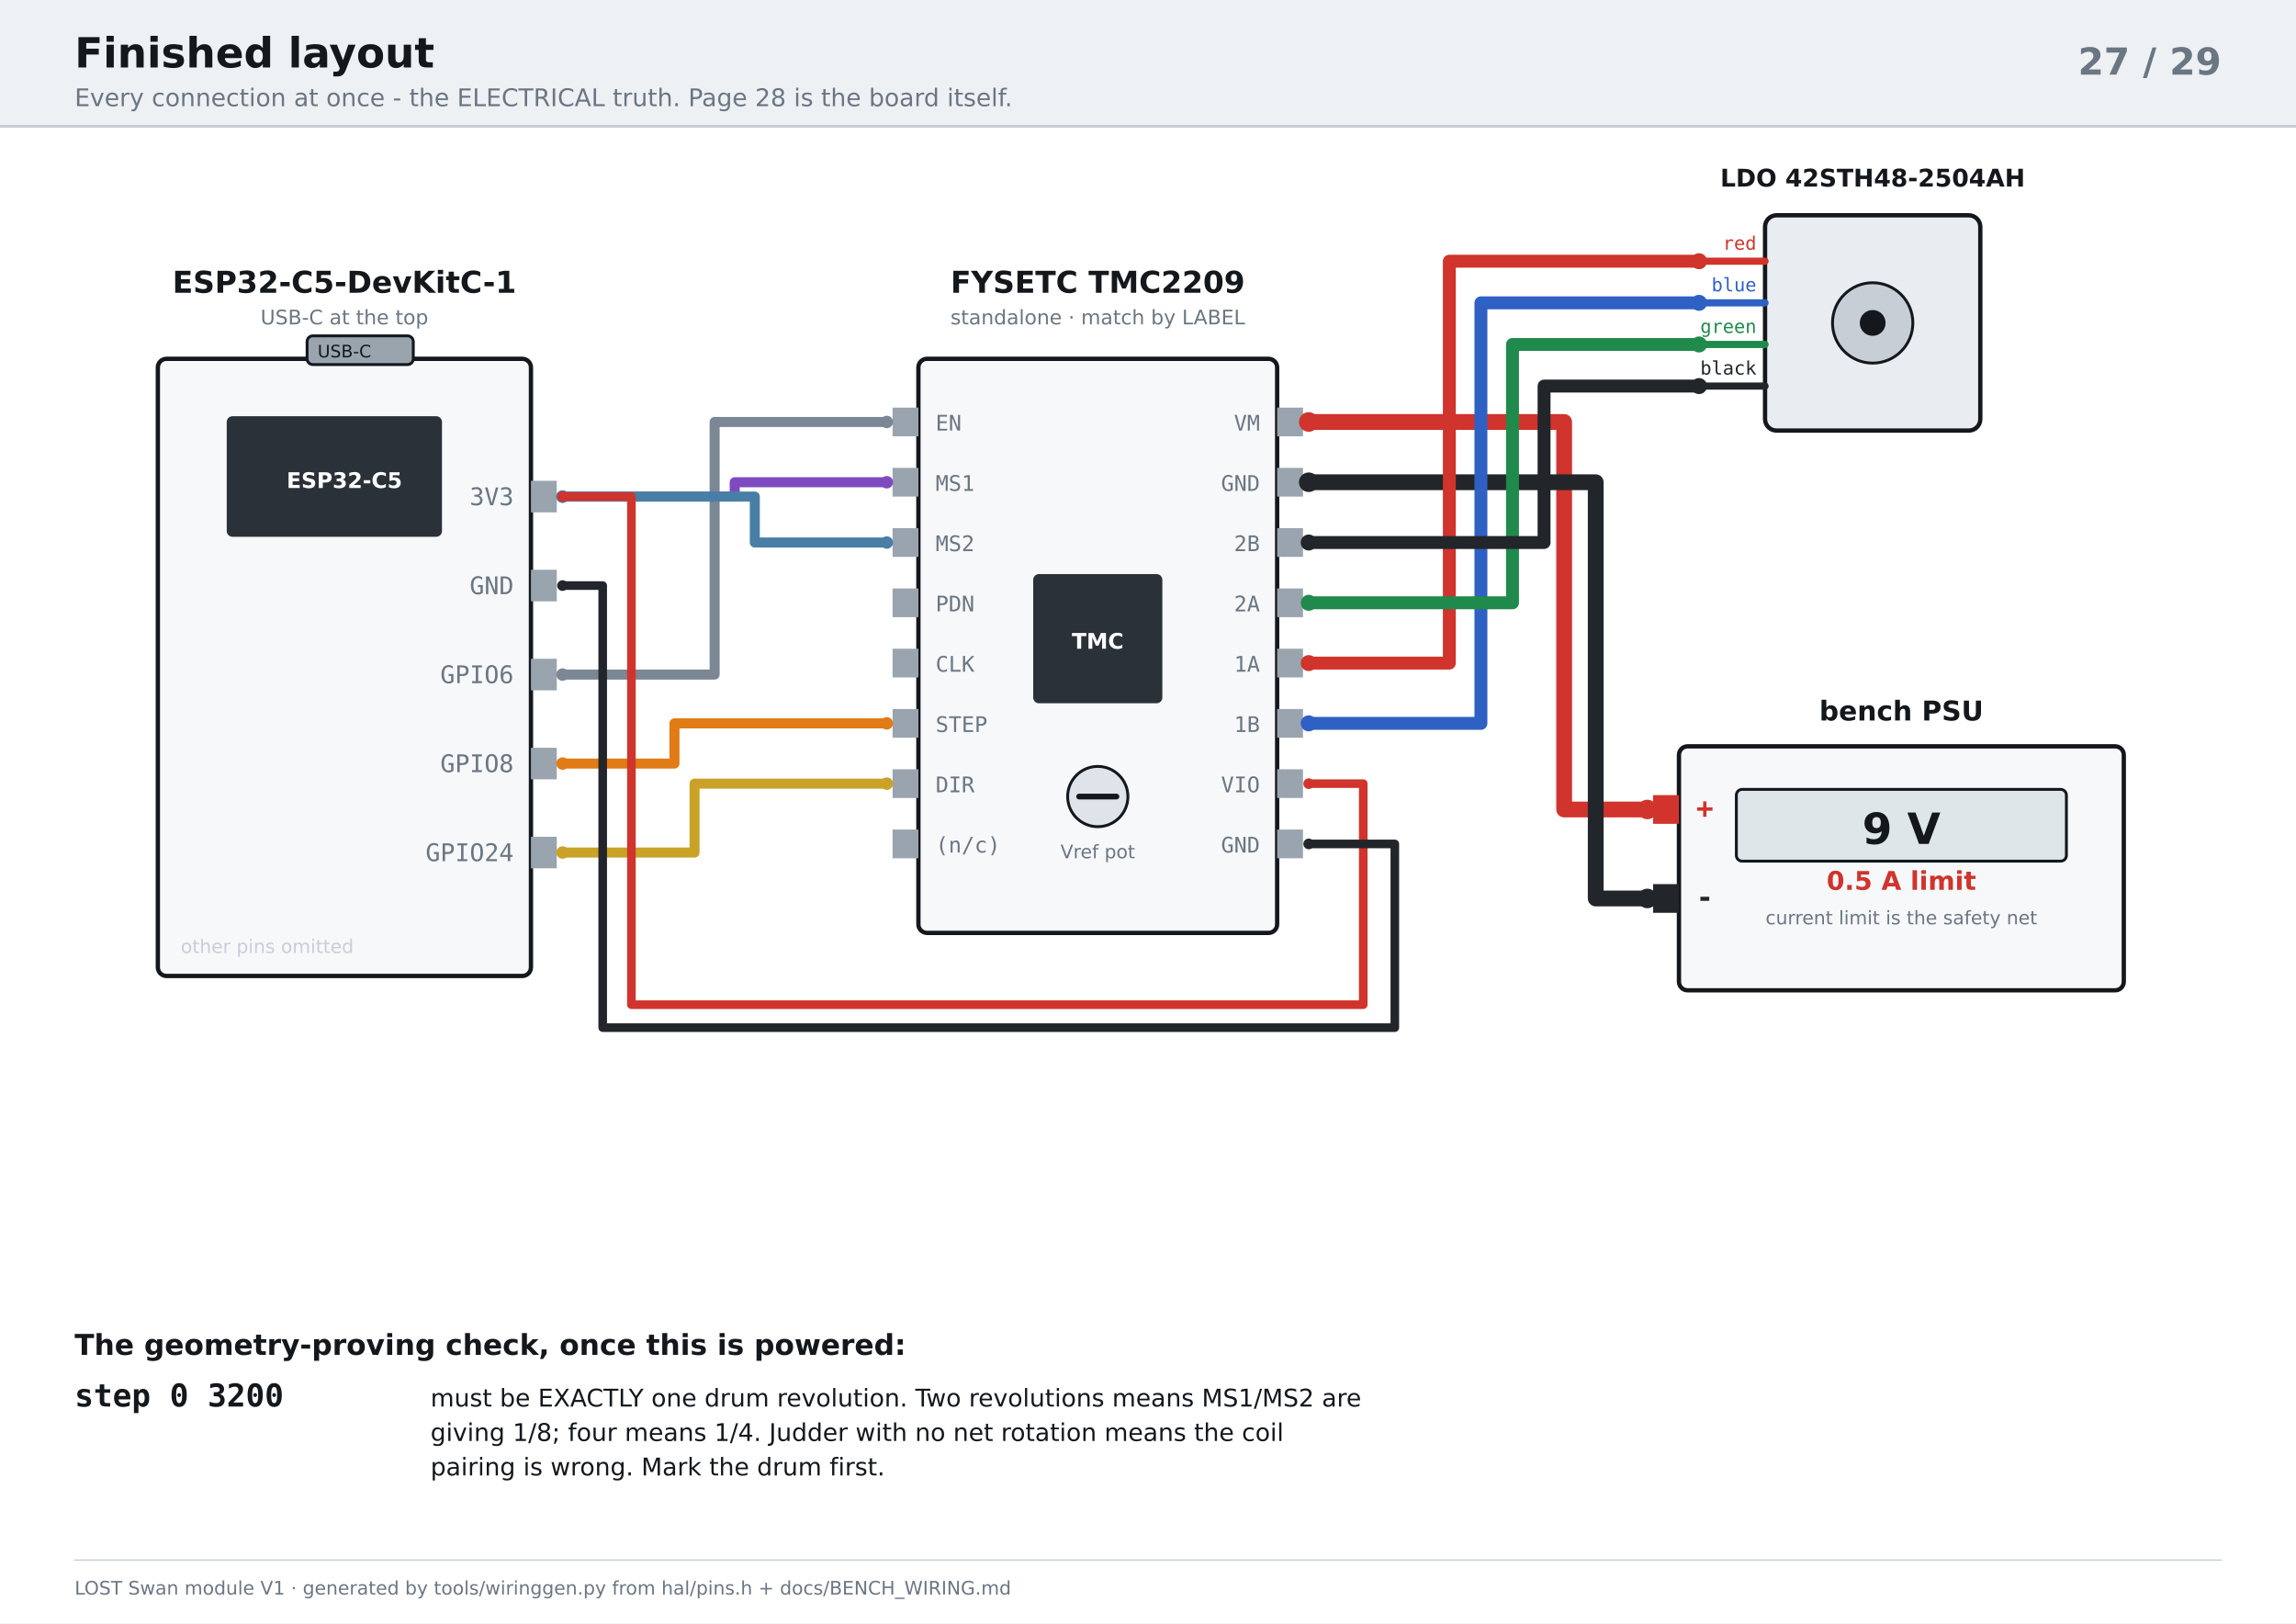
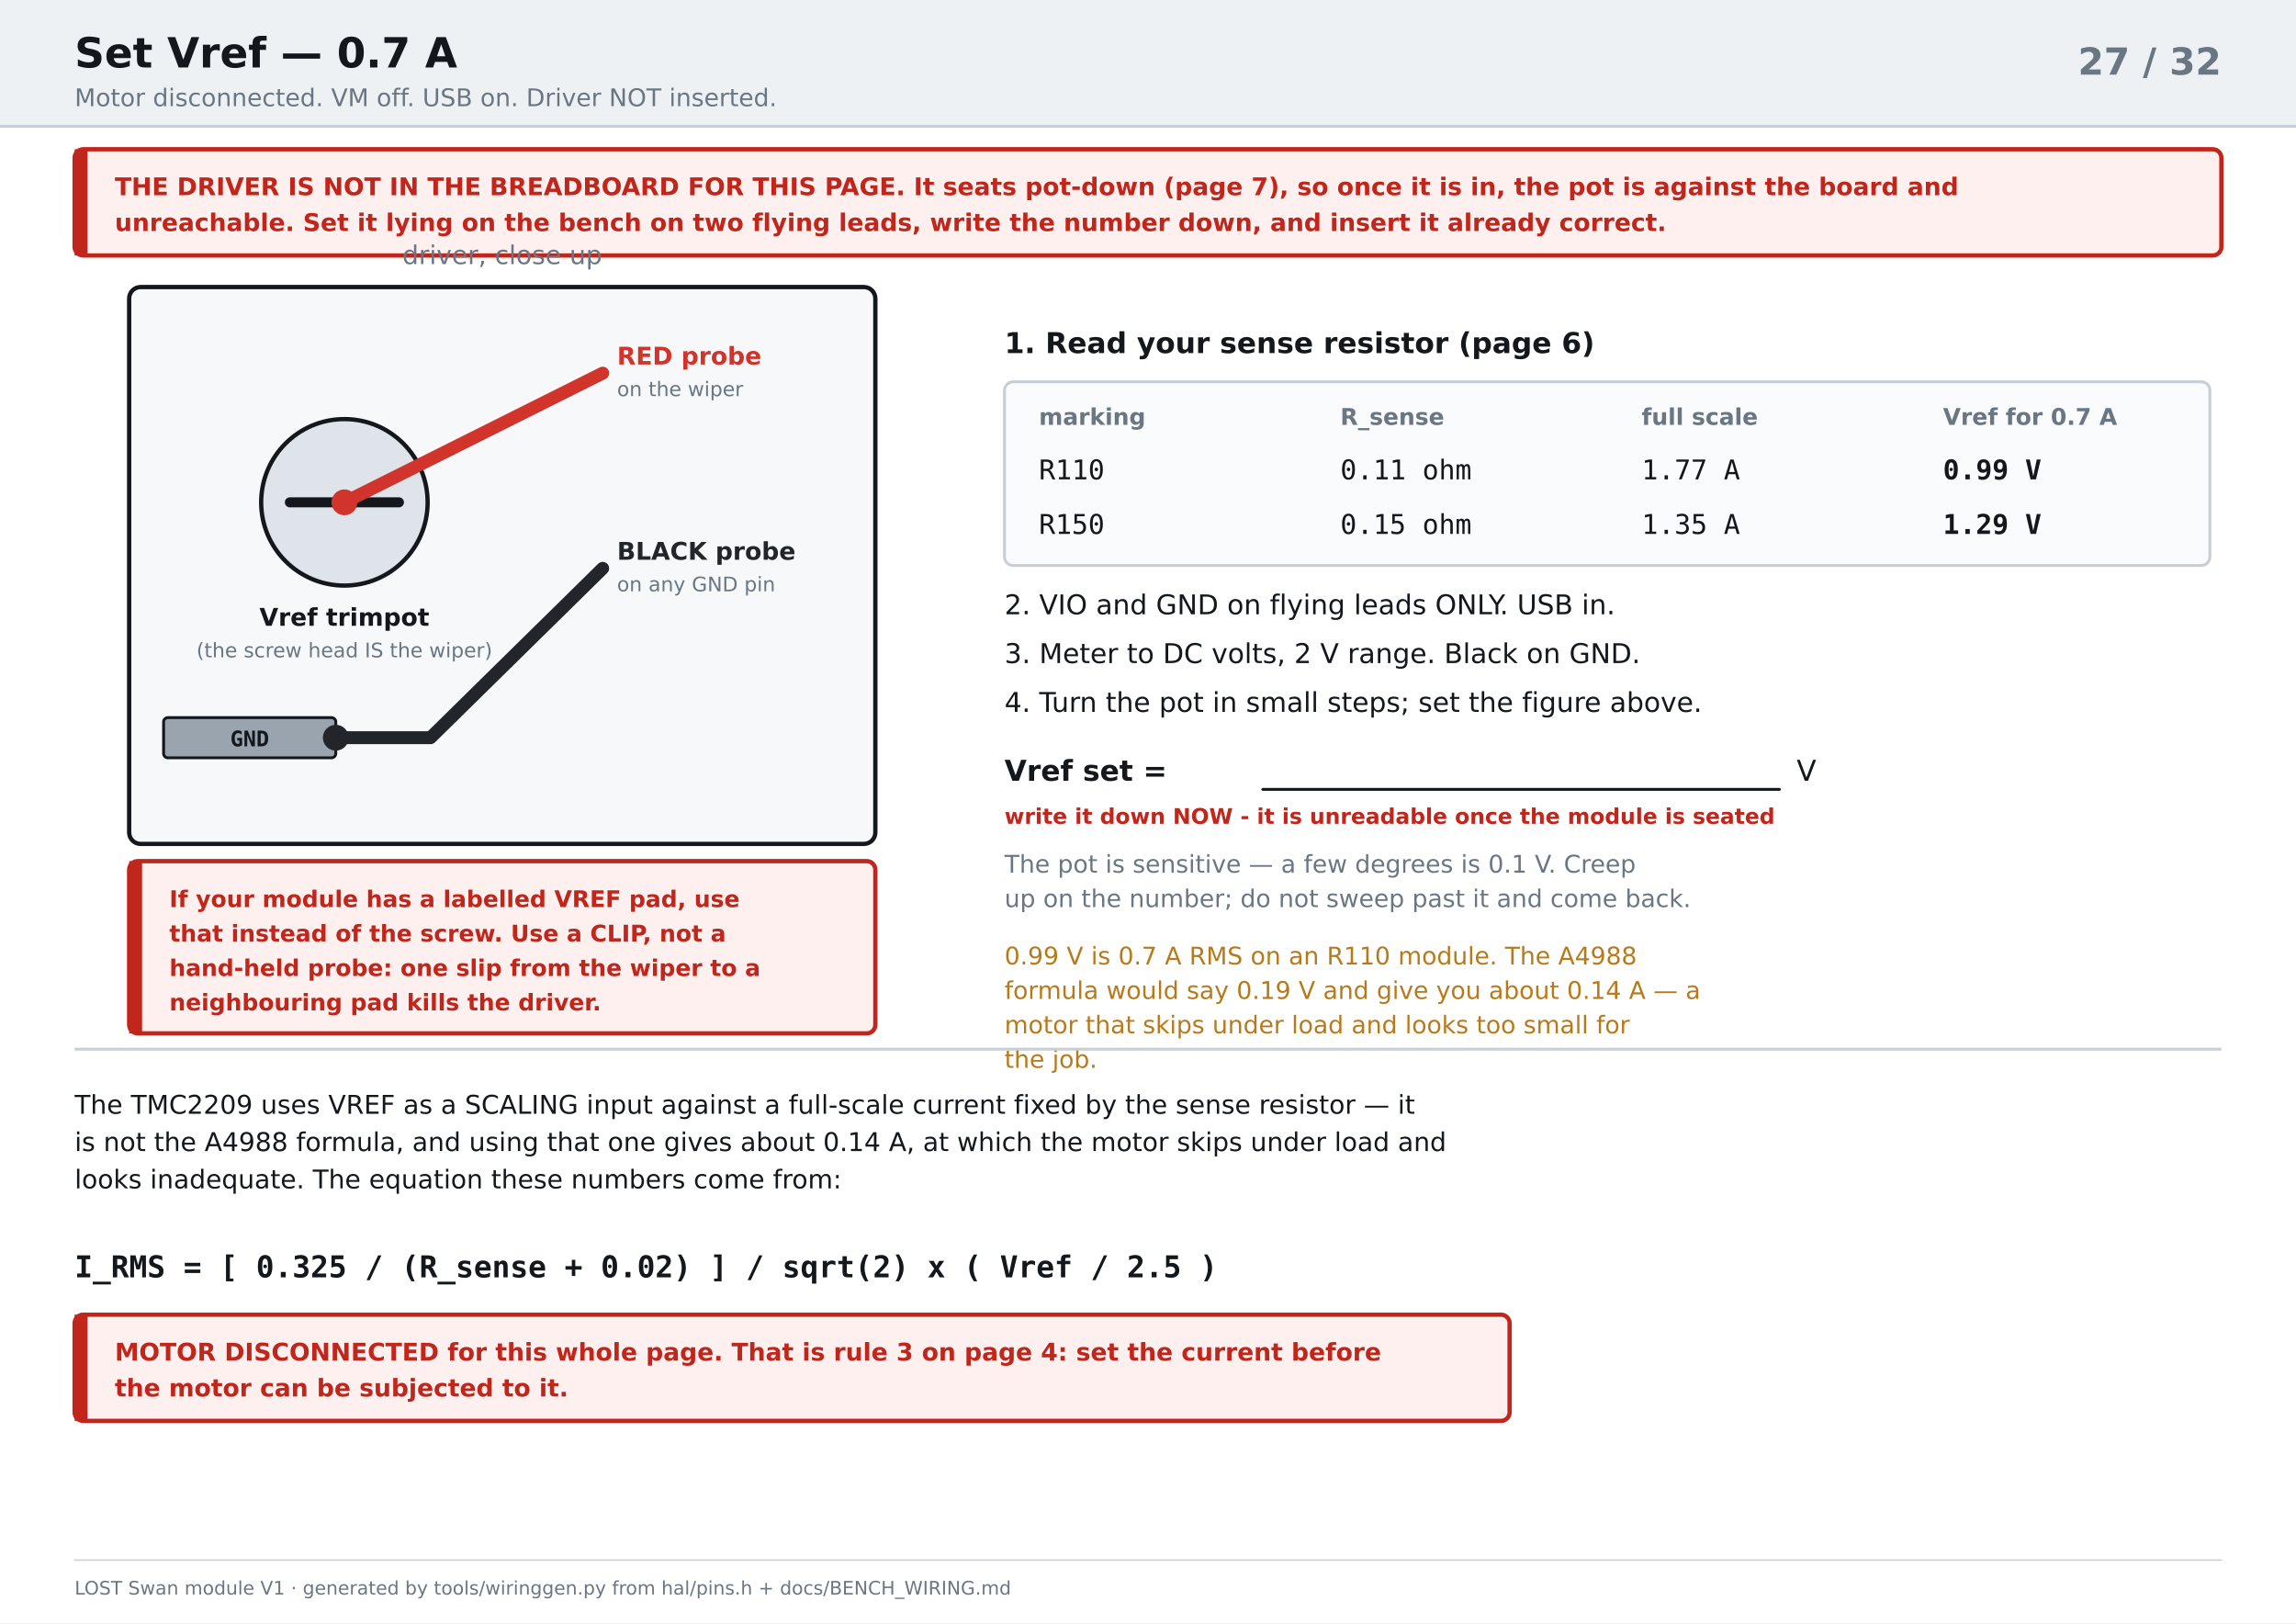
<svg xmlns="http://www.w3.org/2000/svg" width="1600" height="1131" viewBox="0 0 1600 1131">
  <rect width="1600" height="1131" fill="#ffffff" />
  <rect x="0" y="0" width="1600" height="88" fill="#eef1f4" />
  <line x1="0" y1="88" x2="1600" y2="88" stroke="#c7ced6" stroke-width="2" />
-   <text x="52" y="47" font-family="DejaVu Sans, Verdana, Geneva, sans-serif" font-size="29" fill="#14181d" text-anchor="start" font-weight="bold">Finished layout</text>
-   <text x="52" y="74" font-family="DejaVu Sans, Verdana, Geneva, sans-serif" font-size="17" fill="#6b7683" text-anchor="start" font-weight="normal">Every connection at once - the ELECTRICAL truth.  Page 28 is the board itself.</text>
-   <text x="1548" y="52" font-family="DejaVu Sans, Verdana, Geneva, sans-serif" font-size="26" fill="#6b7683" text-anchor="end" font-weight="bold">27 / 29</text>
-   <rect x="110" y="250" width="260" height="430" rx="6" fill="#f6f8fa" stroke="#14181d" stroke-width="3" />
-   <text x="240" y="204" font-family="DejaVu Sans, Verdana, Geneva, sans-serif" font-size="21" fill="#14181d" text-anchor="middle" font-weight="bold">ESP32-C5-DevKitC-1</text>
-   <text x="240" y="226" font-family="DejaVu Sans, Verdana, Geneva, sans-serif" font-size="14" fill="#6b7683" text-anchor="middle" font-weight="normal">USB-C at the top</text>
-   <rect x="214" y="234" width="74" height="20" rx="4" fill="#9aa4ae" stroke="#14181d" stroke-width="2" />
-   <text x="240" y="249" font-family="DejaVu Sans, Verdana, Geneva, sans-serif" font-size="12" fill="#14181d" text-anchor="middle" font-weight="normal">USB-C</text>
-   <rect x="158" y="290" width="150" height="84" rx="4" fill="#2b3138" stroke="none" stroke-width="2" />
-   <text x="240" y="340" font-family="DejaVu Sans, Verdana, Geneva, sans-serif" font-size="15" fill="#ffffff" text-anchor="middle" font-weight="bold">ESP32-C5</text>
-   <rect x="370" y="335" width="18" height="22" rx="0" fill="#9aa4ae" stroke="none" stroke-width="2" />
-   <text x="358" y="352" font-family="DejaVu Sans Mono, Consolas, monospace" font-size="17" fill="#6b7683" text-anchor="end" font-weight="normal">3V3</text>
-   <rect x="370" y="397" width="18" height="22" rx="0" fill="#9aa4ae" stroke="none" stroke-width="2" />
-   <text x="358" y="414" font-family="DejaVu Sans Mono, Consolas, monospace" font-size="17" fill="#6b7683" text-anchor="end" font-weight="normal">GND</text>
-   <rect x="370" y="459" width="18" height="22" rx="0" fill="#9aa4ae" stroke="none" stroke-width="2" />
-   <text x="358" y="476" font-family="DejaVu Sans Mono, Consolas, monospace" font-size="17" fill="#6b7683" text-anchor="end" font-weight="normal">GPIO6</text>
-   <rect x="370" y="521" width="18" height="22" rx="0" fill="#9aa4ae" stroke="none" stroke-width="2" />
-   <text x="358" y="538" font-family="DejaVu Sans Mono, Consolas, monospace" font-size="17" fill="#6b7683" text-anchor="end" font-weight="normal">GPIO8</text>
-   <rect x="370" y="583" width="18" height="22" rx="0" fill="#9aa4ae" stroke="none" stroke-width="2" />
-   <text x="358" y="600" font-family="DejaVu Sans Mono, Consolas, monospace" font-size="17" fill="#6b7683" text-anchor="end" font-weight="normal">GPIO24</text>
-   <text x="126" y="664" font-family="DejaVu Sans, Verdana, Geneva, sans-serif" font-size="13" fill="#c7ced6" text-anchor="start" font-weight="normal">other pins omitted</text>
-   <rect x="640" y="250" width="250" height="400" rx="6" fill="#f6f8fa" stroke="#14181d" stroke-width="3" />
-   <text x="765" y="204" font-family="DejaVu Sans, Verdana, Geneva, sans-serif" font-size="21" fill="#14181d" text-anchor="middle" font-weight="bold">FYSETC TMC2209</text>
-   <text x="765" y="226" font-family="DejaVu Sans, Verdana, Geneva, sans-serif" font-size="14" fill="#6b7683" text-anchor="middle" font-weight="normal">standalone  ·  match by LABEL</text>
-   <rect x="720" y="400" width="90" height="90" rx="4" fill="#2b3138" stroke="none" stroke-width="2" />
-   <text x="765" y="452" font-family="DejaVu Sans, Verdana, Geneva, sans-serif" font-size="15" fill="#ffffff" text-anchor="middle" font-weight="bold">TMC</text>
-   <circle cx="765" cy="555" r="21" fill="#dfe4ea" stroke="#14181d" stroke-width="2" />
-   <line x1="752" y1="555" x2="778" y2="555" stroke="#14181d" stroke-width="4" stroke-linecap="round" />
-   <text x="765" y="598" font-family="DejaVu Sans, Verdana, Geneva, sans-serif" font-size="13" fill="#6b7683" text-anchor="middle" font-weight="normal">Vref pot</text>
-   <rect x="622" y="284" width="18" height="20" rx="0" fill="#9aa4ae" stroke="none" stroke-width="2" />
-   <text x="652" y="300" font-family="DejaVu Sans Mono, Consolas, monospace" font-size="15" fill="#6b7683" text-anchor="start" font-weight="normal">EN</text>
-   <rect x="622" y="326" width="18" height="20" rx="0" fill="#9aa4ae" stroke="none" stroke-width="2" />
-   <text x="652" y="342" font-family="DejaVu Sans Mono, Consolas, monospace" font-size="15" fill="#6b7683" text-anchor="start" font-weight="normal">MS1</text>
-   <rect x="622" y="368" width="18" height="20" rx="0" fill="#9aa4ae" stroke="none" stroke-width="2" />
-   <text x="652" y="384" font-family="DejaVu Sans Mono, Consolas, monospace" font-size="15" fill="#6b7683" text-anchor="start" font-weight="normal">MS2</text>
-   <rect x="622" y="410" width="18" height="20" rx="0" fill="#9aa4ae" stroke="none" stroke-width="2" />
-   <text x="652" y="426" font-family="DejaVu Sans Mono, Consolas, monospace" font-size="15" fill="#6b7683" text-anchor="start" font-weight="normal">PDN</text>
-   <rect x="622" y="452" width="18" height="20" rx="0" fill="#9aa4ae" stroke="none" stroke-width="2" />
-   <text x="652" y="468" font-family="DejaVu Sans Mono, Consolas, monospace" font-size="15" fill="#6b7683" text-anchor="start" font-weight="normal">CLK</text>
-   <rect x="622" y="494" width="18" height="20" rx="0" fill="#9aa4ae" stroke="none" stroke-width="2" />
-   <text x="652" y="510" font-family="DejaVu Sans Mono, Consolas, monospace" font-size="15" fill="#6b7683" text-anchor="start" font-weight="normal">STEP</text>
-   <rect x="622" y="536" width="18" height="20" rx="0" fill="#9aa4ae" stroke="none" stroke-width="2" />
-   <text x="652" y="552" font-family="DejaVu Sans Mono, Consolas, monospace" font-size="15" fill="#6b7683" text-anchor="start" font-weight="normal">DIR</text>
-   <rect x="622" y="578" width="18" height="20" rx="0" fill="#9aa4ae" stroke="none" stroke-width="2" />
-   <text x="652" y="594" font-family="DejaVu Sans Mono, Consolas, monospace" font-size="15" fill="#6b7683" text-anchor="start" font-weight="normal">(n/c)</text>
-   <rect x="890" y="284" width="18" height="20" rx="0" fill="#9aa4ae" stroke="none" stroke-width="2" />
-   <text x="878" y="300" font-family="DejaVu Sans Mono, Consolas, monospace" font-size="15" fill="#6b7683" text-anchor="end" font-weight="normal">VM</text>
-   <rect x="890" y="326" width="18" height="20" rx="0" fill="#9aa4ae" stroke="none" stroke-width="2" />
-   <text x="878" y="342" font-family="DejaVu Sans Mono, Consolas, monospace" font-size="15" fill="#6b7683" text-anchor="end" font-weight="normal">GND</text>
-   <rect x="890" y="368" width="18" height="20" rx="0" fill="#9aa4ae" stroke="none" stroke-width="2" />
-   <text x="878" y="384" font-family="DejaVu Sans Mono, Consolas, monospace" font-size="15" fill="#6b7683" text-anchor="end" font-weight="normal">2B</text>
-   <rect x="890" y="410" width="18" height="20" rx="0" fill="#9aa4ae" stroke="none" stroke-width="2" />
-   <text x="878" y="426" font-family="DejaVu Sans Mono, Consolas, monospace" font-size="15" fill="#6b7683" text-anchor="end" font-weight="normal">2A</text>
-   <rect x="890" y="452" width="18" height="20" rx="0" fill="#9aa4ae" stroke="none" stroke-width="2" />
-   <text x="878" y="468" font-family="DejaVu Sans Mono, Consolas, monospace" font-size="15" fill="#6b7683" text-anchor="end" font-weight="normal">1A</text>
-   <rect x="890" y="494" width="18" height="20" rx="0" fill="#9aa4ae" stroke="none" stroke-width="2" />
-   <text x="878" y="510" font-family="DejaVu Sans Mono, Consolas, monospace" font-size="15" fill="#6b7683" text-anchor="end" font-weight="normal">1B</text>
-   <rect x="890" y="536" width="18" height="20" rx="0" fill="#9aa4ae" stroke="none" stroke-width="2" />
-   <text x="878" y="552" font-family="DejaVu Sans Mono, Consolas, monospace" font-size="15" fill="#6b7683" text-anchor="end" font-weight="normal">VIO</text>
-   <rect x="890" y="578" width="18" height="20" rx="0" fill="#9aa4ae" stroke="none" stroke-width="2" />
-   <text x="878" y="594" font-family="DejaVu Sans Mono, Consolas, monospace" font-size="15" fill="#6b7683" text-anchor="end" font-weight="normal">GND</text>
-   <rect x="1230" y="150" width="150" height="150" rx="8" fill="#e9edf1" stroke="#14181d" stroke-width="3" />
-   <circle cx="1305" cy="225" r="28" fill="#c7ced6" stroke="#14181d" stroke-width="2" />
-   <circle cx="1305" cy="225" r="9" fill="#14181d" stroke="none" stroke-width="1" />
-   <text x="1305" y="130" font-family="DejaVu Sans, Verdana, Geneva, sans-serif" font-size="17" fill="#14181d" text-anchor="middle" font-weight="bold">LDO 42STH48-2504AH</text>
-   <line x1="1184" y1="182" x2="1230" y2="182" stroke="#d0342c" stroke-width="5" stroke-linecap="round" />
-   <text x="1224" y="174" font-family="DejaVu Sans Mono, Consolas, monospace" font-size="13" fill="#d0342c" text-anchor="end" font-weight="normal">red</text>
-   <line x1="1184" y1="211" x2="1230" y2="211" stroke="#2f61c4" stroke-width="5" stroke-linecap="round" />
-   <text x="1224" y="203" font-family="DejaVu Sans Mono, Consolas, monospace" font-size="13" fill="#2f61c4" text-anchor="end" font-weight="normal">blue</text>
-   <line x1="1184" y1="240" x2="1230" y2="240" stroke="#1f8a4c" stroke-width="5" stroke-linecap="round" />
-   <text x="1224" y="232" font-family="DejaVu Sans Mono, Consolas, monospace" font-size="13" fill="#1f8a4c" text-anchor="end" font-weight="normal">green</text>
-   <line x1="1184" y1="269" x2="1230" y2="269" stroke="#22262b" stroke-width="5" stroke-linecap="round" />
-   <text x="1224" y="261" font-family="DejaVu Sans Mono, Consolas, monospace" font-size="13" fill="#22262b" text-anchor="end" font-weight="normal">black</text>
-   <rect x="1170" y="520" width="310" height="170" rx="6" fill="#f6f8fa" stroke="#14181d" stroke-width="3" />
-   <text x="1325" y="502" font-family="DejaVu Sans, Verdana, Geneva, sans-serif" font-size="19" fill="#14181d" text-anchor="middle" font-weight="bold">bench PSU</text>
-   <rect x="1210" y="550" width="230" height="50" rx="4" fill="#dfe6ea" stroke="#14181d" stroke-width="2" />
-   <text x="1325" y="588" font-family="DejaVu Sans, Verdana, Geneva, sans-serif" font-size="30" fill="#14181d" text-anchor="middle" font-weight="bold">9 V</text>
-   <text x="1325" y="620" font-family="DejaVu Sans, Verdana, Geneva, sans-serif" font-size="18" fill="#d0342c" text-anchor="middle" font-weight="bold">0.5 A limit</text>
-   <text x="1325" y="644" font-family="DejaVu Sans, Verdana, Geneva, sans-serif" font-size="13" fill="#6b7683" text-anchor="middle" font-weight="normal">current limit is the safety net</text>
-   <rect x="1152" y="554" width="18" height="20" rx="0" fill="#d0342c" stroke="none" stroke-width="2" />
-   <text x="1182" y="570" font-family="DejaVu Sans Mono, Consolas, monospace" font-size="20" fill="#d0342c" text-anchor="start" font-weight="bold">+</text>
-   <rect x="1152" y="616" width="18" height="20" rx="0" fill="#22262b" stroke="none" stroke-width="2" />
-   <text x="1182" y="632" font-family="DejaVu Sans Mono, Consolas, monospace" font-size="20" fill="#22262b" text-anchor="start" font-weight="bold">-</text>
-   <polyline points="618,504 470,504 470,532 392,532" fill="none" stroke="#e07b16" stroke-width="7" stroke-linecap="round" stroke-linejoin="round" />
-   <circle cx="618" cy="504" r="4.34" fill="#e07b16" stroke="none" stroke-width="1" />
-   <circle cx="392" cy="532" r="4.34" fill="#e07b16" stroke="none" stroke-width="1" />
-   <polyline points="618,546 484,546 484,594 392,594" fill="none" stroke="#c9a227" stroke-width="7" stroke-linecap="round" stroke-linejoin="round" />
-   <circle cx="618" cy="546" r="4.34" fill="#c9a227" stroke="none" stroke-width="1" />
-   <circle cx="392" cy="594" r="4.34" fill="#c9a227" stroke="none" stroke-width="1" />
-   <polyline points="618,294 498,294 498,470 392,470" fill="none" stroke="#7b8794" stroke-width="7" stroke-linecap="round" stroke-linejoin="round" />
-   <circle cx="618" cy="294" r="4.34" fill="#7b8794" stroke="none" stroke-width="1" />
-   <circle cx="392" cy="470" r="4.34" fill="#7b8794" stroke="none" stroke-width="1" />
-   <polyline points="618,336 512,336 512,346 392,346" fill="none" stroke="#7d4bbf" stroke-width="7" stroke-linecap="round" stroke-linejoin="round" />
-   <circle cx="618" cy="336" r="4.34" fill="#7d4bbf" stroke="none" stroke-width="1" />
-   <circle cx="392" cy="346" r="4.34" fill="#7d4bbf" stroke="none" stroke-width="1" />
-   <polyline points="618,378 526,378 526,346 392,346" fill="none" stroke="#4a7fa5" stroke-width="7" stroke-linecap="round" stroke-linejoin="round" />
-   <circle cx="618" cy="378" r="4.34" fill="#4a7fa5" stroke="none" stroke-width="1" />
-   <circle cx="392" cy="346" r="4.34" fill="#4a7fa5" stroke="none" stroke-width="1" />
-   <polyline points="912,546 950,546 950,700 440,700 440,346 392,346" fill="none" stroke="#d0342c" stroke-width="6" stroke-linecap="round" stroke-linejoin="round" />
-   <circle cx="912" cy="546" r="3.72" fill="#d0342c" stroke="none" stroke-width="1" />
-   <circle cx="392" cy="346" r="3.72" fill="#d0342c" stroke="none" stroke-width="1" />
-   <polyline points="912,588 972,588 972,716 420,716 420,408 392,408" fill="none" stroke="#22262b" stroke-width="6" stroke-linecap="round" stroke-linejoin="round" />
-   <circle cx="912" cy="588" r="3.72" fill="#22262b" stroke="none" stroke-width="1" />
-   <circle cx="392" cy="408" r="3.72" fill="#22262b" stroke="none" stroke-width="1" />
-   <polyline points="912,294 1090,294 1090,564 1148,564" fill="none" stroke="#d0342c" stroke-width="11" stroke-linecap="round" stroke-linejoin="round" />
-   <circle cx="912" cy="294" r="6.82" fill="#d0342c" stroke="none" stroke-width="1" />
-   <circle cx="1148" cy="564" r="6.82" fill="#d0342c" stroke="none" stroke-width="1" />
-   <polyline points="912,336 1112,336 1112,626 1148,626" fill="none" stroke="#22262b" stroke-width="11" stroke-linecap="round" stroke-linejoin="round" />
-   <circle cx="912" cy="336" r="6.82" fill="#22262b" stroke="none" stroke-width="1" />
-   <circle cx="1148" cy="626" r="6.82" fill="#22262b" stroke="none" stroke-width="1" />
-   <polyline points="912,462 1010,462 1010,182 1184,182" fill="none" stroke="#d0342c" stroke-width="9" stroke-linecap="round" stroke-linejoin="round" />
-   <circle cx="912" cy="462" r="5.58" fill="#d0342c" stroke="none" stroke-width="1" />
-   <circle cx="1184" cy="182" r="5.58" fill="#d0342c" stroke="none" stroke-width="1" />
-   <polyline points="912,504 1032,504 1032,211 1184,211" fill="none" stroke="#2f61c4" stroke-width="9" stroke-linecap="round" stroke-linejoin="round" />
-   <circle cx="912" cy="504" r="5.58" fill="#2f61c4" stroke="none" stroke-width="1" />
-   <circle cx="1184" cy="211" r="5.58" fill="#2f61c4" stroke="none" stroke-width="1" />
-   <polyline points="912,420 1054,420 1054,240 1184,240" fill="none" stroke="#1f8a4c" stroke-width="9" stroke-linecap="round" stroke-linejoin="round" />
-   <circle cx="912" cy="420" r="5.58" fill="#1f8a4c" stroke="none" stroke-width="1" />
-   <circle cx="1184" cy="240" r="5.58" fill="#1f8a4c" stroke="none" stroke-width="1" />
-   <polyline points="912,378 1076,378 1076,269 1184,269" fill="none" stroke="#22262b" stroke-width="9" stroke-linecap="round" stroke-linejoin="round" />
-   <circle cx="912" cy="378" r="5.58" fill="#22262b" stroke="none" stroke-width="1" />
-   <circle cx="1184" cy="269" r="5.58" fill="#22262b" stroke="none" stroke-width="1" />
-   <text x="52" y="944" font-family="DejaVu Sans, Verdana, Geneva, sans-serif" font-size="20" fill="#14181d" text-anchor="start" font-weight="bold">The geometry-proving check, once this is powered:</text>
-   <text x="52" y="980" font-family="DejaVu Sans Mono, Consolas, monospace" font-size="22" fill="#14181d" text-anchor="start" font-weight="bold">step 0 3200</text>
-   <text x="300" y="980" font-family="DejaVu Sans, Verdana, Geneva, sans-serif" font-size="17" fill="#14181d" text-anchor="start" font-weight="normal">must be EXACTLY one drum revolution. Two revolutions means MS1/MS2 are</text>
-   <text x="300" y="1004" font-family="DejaVu Sans, Verdana, Geneva, sans-serif" font-size="17" fill="#14181d" text-anchor="start" font-weight="normal">giving 1/8; four means 1/4. Judder with no net rotation means the coil</text>
-   <text x="300" y="1028" font-family="DejaVu Sans, Verdana, Geneva, sans-serif" font-size="17" fill="#14181d" text-anchor="start" font-weight="normal">pairing is wrong. Mark the drum first.</text>
+   <text x="52" y="47" font-family="DejaVu Sans, Verdana, Geneva, sans-serif" font-size="29" fill="#14181d" text-anchor="start" font-weight="bold">Set Vref  —  0.7 A</text>
+   <text x="52" y="74" font-family="DejaVu Sans, Verdana, Geneva, sans-serif" font-size="17" fill="#6b7683" text-anchor="start" font-weight="normal">Motor disconnected. VM off. USB on. Driver NOT inserted.</text>
+   <text x="1548" y="52" font-family="DejaVu Sans, Verdana, Geneva, sans-serif" font-size="26" fill="#6b7683" text-anchor="end" font-weight="bold">27 / 32</text>
+   <rect x="52" y="104" width="1496" height="74" rx="6" fill="#fdf0ef" stroke="#c0261b" stroke-width="3" />
+   <rect x="52" y="104" width="9" height="74" rx="0" fill="#c0261b" stroke="none" stroke-width="2" />
+   <text x="80" y="136" font-family="DejaVu Sans, Verdana, Geneva, sans-serif" font-size="17" fill="#c0261b" text-anchor="start" font-weight="bold">THE DRIVER IS NOT IN THE BREADBOARD FOR THIS PAGE. It seats pot-down (page 7), so once it is in, the pot is against the board and</text>
+   <text x="80" y="161" font-family="DejaVu Sans, Verdana, Geneva, sans-serif" font-size="17" fill="#c0261b" text-anchor="start" font-weight="bold">unreachable. Set it lying on the bench on two flying leads, write the number down, and insert it already correct.</text>
+   <rect x="90" y="200" width="520" height="388" rx="8" fill="#f6f8fa" stroke="#14181d" stroke-width="3" />
+   <text x="350" y="184" font-family="DejaVu Sans, Verdana, Geneva, sans-serif" font-size="18" fill="#6b7683" text-anchor="middle" font-weight="normal">driver, close up</text>
+   <circle cx="240" cy="350" r="58" fill="#dfe4ea" stroke="#14181d" stroke-width="3" />
+   <line x1="202" y1="350" x2="278" y2="350" stroke="#14181d" stroke-width="7" stroke-linecap="round" />
+   <text x="240" y="436" font-family="DejaVu Sans, Verdana, Geneva, sans-serif" font-size="17" fill="#14181d" text-anchor="middle" font-weight="bold">Vref trimpot</text>
+   <text x="240" y="458" font-family="DejaVu Sans, Verdana, Geneva, sans-serif" font-size="14" fill="#6b7683" text-anchor="middle" font-weight="normal">(the screw head IS the wiper)</text>
+   <line x1="240" y1="350" x2="420" y2="260" stroke="#d0342c" stroke-width="9" stroke-linecap="round" />
+   <circle cx="240" cy="350" r="9" fill="#d0342c" stroke="none" stroke-width="1" />
+   <text x="430" y="254" font-family="DejaVu Sans, Verdana, Geneva, sans-serif" font-size="17" fill="#d0342c" text-anchor="start" font-weight="bold">RED probe</text>
+   <text x="430" y="276" font-family="DejaVu Sans, Verdana, Geneva, sans-serif" font-size="14" fill="#6b7683" text-anchor="start" font-weight="normal">on the wiper</text>
+   <rect x="114" y="500" width="120" height="28" rx="3" fill="#9aa4ae" stroke="#14181d" stroke-width="2" />
+   <text x="174" y="520" font-family="DejaVu Sans Mono, Consolas, monospace" font-size="15" fill="#14181d" text-anchor="middle" font-weight="bold">GND</text>
+   <polyline points="234,514 300,514 420,396" fill="none" stroke="#22262b" stroke-width="9" stroke-linecap="round" stroke-linejoin="round" />
+   <circle cx="234" cy="514" r="9" fill="#22262b" stroke="none" stroke-width="1" />
+   <text x="430" y="390" font-family="DejaVu Sans, Verdana, Geneva, sans-serif" font-size="17" fill="#22262b" text-anchor="start" font-weight="bold">BLACK probe</text>
+   <text x="430" y="412" font-family="DejaVu Sans, Verdana, Geneva, sans-serif" font-size="14" fill="#6b7683" text-anchor="start" font-weight="normal">on any GND pin</text>
+   <rect x="90" y="600" width="520" height="120" rx="6" fill="#fdf0ef" stroke="#c0261b" stroke-width="3" />
+   <rect x="90" y="600" width="9" height="120" rx="0" fill="#c0261b" stroke="none" stroke-width="2" />
+   <text x="118" y="632" font-family="DejaVu Sans, Verdana, Geneva, sans-serif" font-size="16" fill="#c0261b" text-anchor="start" font-weight="bold">If your module has a labelled VREF pad, use</text>
+   <text x="118" y="656" font-family="DejaVu Sans, Verdana, Geneva, sans-serif" font-size="16" fill="#c0261b" text-anchor="start" font-weight="bold">that instead of the screw. Use a CLIP, not a</text>
+   <text x="118" y="680" font-family="DejaVu Sans, Verdana, Geneva, sans-serif" font-size="16" fill="#c0261b" text-anchor="start" font-weight="bold">hand-held probe: one slip from the wiper to a</text>
+   <text x="118" y="704" font-family="DejaVu Sans, Verdana, Geneva, sans-serif" font-size="16" fill="#c0261b" text-anchor="start" font-weight="bold">neighbouring pad kills the driver.</text>
+   <text x="700" y="246" font-family="DejaVu Sans, Verdana, Geneva, sans-serif" font-size="20" fill="#14181d" text-anchor="start" font-weight="bold">1.  Read your sense resistor (page 6)</text>
+   <rect x="700" y="266" width="840" height="128" rx="6" fill="#fafbfc" stroke="#c7ced6" stroke-width="2" />
+   <text x="724" y="296" font-family="DejaVu Sans, Verdana, Geneva, sans-serif" font-size="16" fill="#6b7683" text-anchor="start" font-weight="bold">marking</text>
+   <text x="934" y="296" font-family="DejaVu Sans, Verdana, Geneva, sans-serif" font-size="16" fill="#6b7683" text-anchor="start" font-weight="bold">R_sense</text>
+   <text x="1144" y="296" font-family="DejaVu Sans, Verdana, Geneva, sans-serif" font-size="16" fill="#6b7683" text-anchor="start" font-weight="bold">full scale</text>
+   <text x="1354" y="296" font-family="DejaVu Sans, Verdana, Geneva, sans-serif" font-size="16" fill="#6b7683" text-anchor="start" font-weight="bold">Vref for 0.7 A</text>
+   <text x="724" y="334" font-family="DejaVu Sans Mono, Consolas, monospace" font-size="19" fill="#14181d" text-anchor="start" font-weight="normal">R110</text>
+   <text x="934" y="334" font-family="DejaVu Sans Mono, Consolas, monospace" font-size="19" fill="#14181d" text-anchor="start" font-weight="normal">0.11 ohm</text>
+   <text x="1144" y="334" font-family="DejaVu Sans Mono, Consolas, monospace" font-size="19" fill="#14181d" text-anchor="start" font-weight="normal">1.77 A</text>
+   <text x="1354" y="334" font-family="DejaVu Sans Mono, Consolas, monospace" font-size="19" fill="#14181d" text-anchor="start" font-weight="bold">0.99 V</text>
+   <text x="724" y="372" font-family="DejaVu Sans Mono, Consolas, monospace" font-size="19" fill="#14181d" text-anchor="start" font-weight="normal">R150</text>
+   <text x="934" y="372" font-family="DejaVu Sans Mono, Consolas, monospace" font-size="19" fill="#14181d" text-anchor="start" font-weight="normal">0.15 ohm</text>
+   <text x="1144" y="372" font-family="DejaVu Sans Mono, Consolas, monospace" font-size="19" fill="#14181d" text-anchor="start" font-weight="normal">1.35 A</text>
+   <text x="1354" y="372" font-family="DejaVu Sans Mono, Consolas, monospace" font-size="19" fill="#14181d" text-anchor="start" font-weight="bold">1.29 V</text>
+   <text x="700" y="428" font-family="DejaVu Sans, Verdana, Geneva, sans-serif" font-size="19" fill="#14181d" text-anchor="start" font-weight="normal">2.  VIO and GND on flying leads ONLY.  USB in.</text>
+   <text x="700" y="462" font-family="DejaVu Sans, Verdana, Geneva, sans-serif" font-size="19" fill="#14181d" text-anchor="start" font-weight="normal">3.  Meter to DC volts, 2 V range. Black on GND.</text>
+   <text x="700" y="496" font-family="DejaVu Sans, Verdana, Geneva, sans-serif" font-size="19" fill="#14181d" text-anchor="start" font-weight="normal">4.  Turn the pot in small steps; set the figure above.</text>
+   <text x="700" y="544" font-family="DejaVu Sans, Verdana, Geneva, sans-serif" font-size="20" fill="#14181d" text-anchor="start" font-weight="bold">Vref set  =</text>
+   <line x1="880" y1="550" x2="1240" y2="550" stroke="#14181d" stroke-width="2" stroke-linecap="round" />
+   <text x="1252" y="544" font-family="DejaVu Sans, Verdana, Geneva, sans-serif" font-size="20" fill="#14181d" text-anchor="start" font-weight="normal">V</text>
+   <text x="700" y="574" font-family="DejaVu Sans, Verdana, Geneva, sans-serif" font-size="15" fill="#c0261b" text-anchor="start" font-weight="bold">write it down NOW - it is unreadable once the module is seated</text>
+   <text x="700" y="608" font-family="DejaVu Sans, Verdana, Geneva, sans-serif" font-size="17" fill="#6b7683" text-anchor="start" font-weight="normal">The pot is sensitive — a few degrees is 0.1 V. Creep</text>
+   <text x="700" y="632" font-family="DejaVu Sans, Verdana, Geneva, sans-serif" font-size="17" fill="#6b7683" text-anchor="start" font-weight="normal">up on the number; do not sweep past it and come back.</text>
+   <text x="700" y="672" font-family="DejaVu Sans, Verdana, Geneva, sans-serif" font-size="17" fill="#b8791a" text-anchor="start" font-weight="normal">0.99 V is 0.7 A RMS on an R110 module. The A4988</text>
+   <text x="700" y="696" font-family="DejaVu Sans, Verdana, Geneva, sans-serif" font-size="17" fill="#b8791a" text-anchor="start" font-weight="normal">formula would say 0.19 V and give you about 0.14 A — a</text>
+   <text x="700" y="720" font-family="DejaVu Sans, Verdana, Geneva, sans-serif" font-size="17" fill="#b8791a" text-anchor="start" font-weight="normal">motor that skips under load and looks too small for</text>
+   <text x="700" y="744" font-family="DejaVu Sans, Verdana, Geneva, sans-serif" font-size="17" fill="#b8791a" text-anchor="start" font-weight="normal">the job.</text>
+   <rect x="52" y="730" width="1496" height="2" rx="0" fill="#c7ced6" stroke="none" stroke-width="2" />
+   <text x="52" y="776" font-family="DejaVu Sans, Verdana, Geneva, sans-serif" font-size="18" fill="#14181d" text-anchor="start" font-weight="normal">The TMC2209 uses VREF as a SCALING input against a full-scale current fixed by the sense resistor — it</text>
+   <text x="52" y="802" font-family="DejaVu Sans, Verdana, Geneva, sans-serif" font-size="18" fill="#14181d" text-anchor="start" font-weight="normal">is not the A4988 formula, and using that one gives about 0.14 A, at which the motor skips under load and</text>
+   <text x="52" y="828" font-family="DejaVu Sans, Verdana, Geneva, sans-serif" font-size="18" fill="#14181d" text-anchor="start" font-weight="normal">looks inadequate. The equation these numbers come from:</text>
+   <text x="52" y="890" font-family="DejaVu Sans Mono, Consolas, monospace" font-size="21" fill="#14181d" text-anchor="start" font-weight="bold">I_RMS  =  [ 0.325 / (R_sense + 0.02) ] / sqrt(2)  x  ( Vref / 2.5 )</text>
+   <rect x="52" y="916" width="1000" height="74" rx="6" fill="#fdf0ef" stroke="#c0261b" stroke-width="3" />
+   <rect x="52" y="916" width="9" height="74" rx="0" fill="#c0261b" stroke="none" stroke-width="2" />
+   <text x="80" y="948" font-family="DejaVu Sans, Verdana, Geneva, sans-serif" font-size="17" fill="#c0261b" text-anchor="start" font-weight="bold">MOTOR DISCONNECTED for this whole page. That is rule 3 on page 4: set the current before</text>
+   <text x="80" y="973" font-family="DejaVu Sans, Verdana, Geneva, sans-serif" font-size="17" fill="#c0261b" text-anchor="start" font-weight="bold">the motor can be subjected to it.</text>
  <line x1="52" y1="1087" x2="1548" y2="1087" stroke="#c7ced6" stroke-width="1" stroke-linecap="round" />
  <text x="52" y="1111" font-family="DejaVu Sans, Verdana, Geneva, sans-serif" font-size="13" fill="#6b7683" text-anchor="start" font-weight="normal">LOST Swan  module V1  ·  generated by tools/wiringgen.py from hal/pins.h + docs/BENCH_WIRING.md</text>
</svg>
